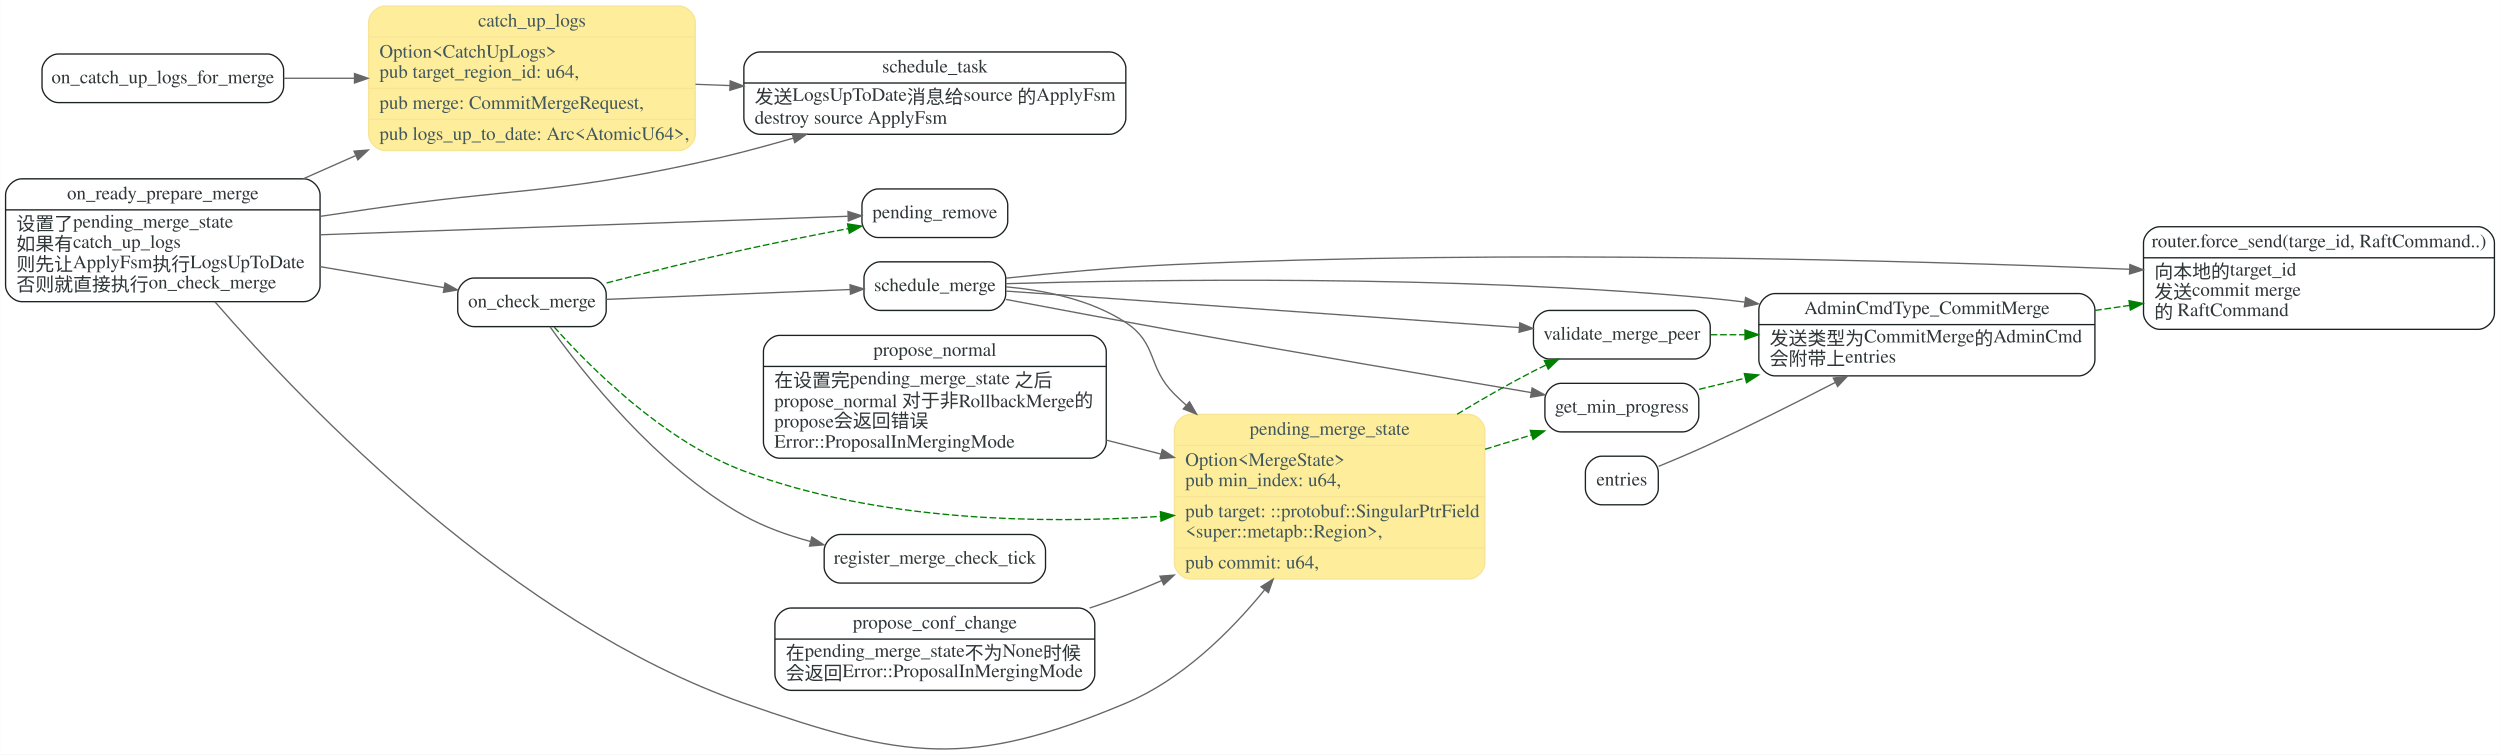
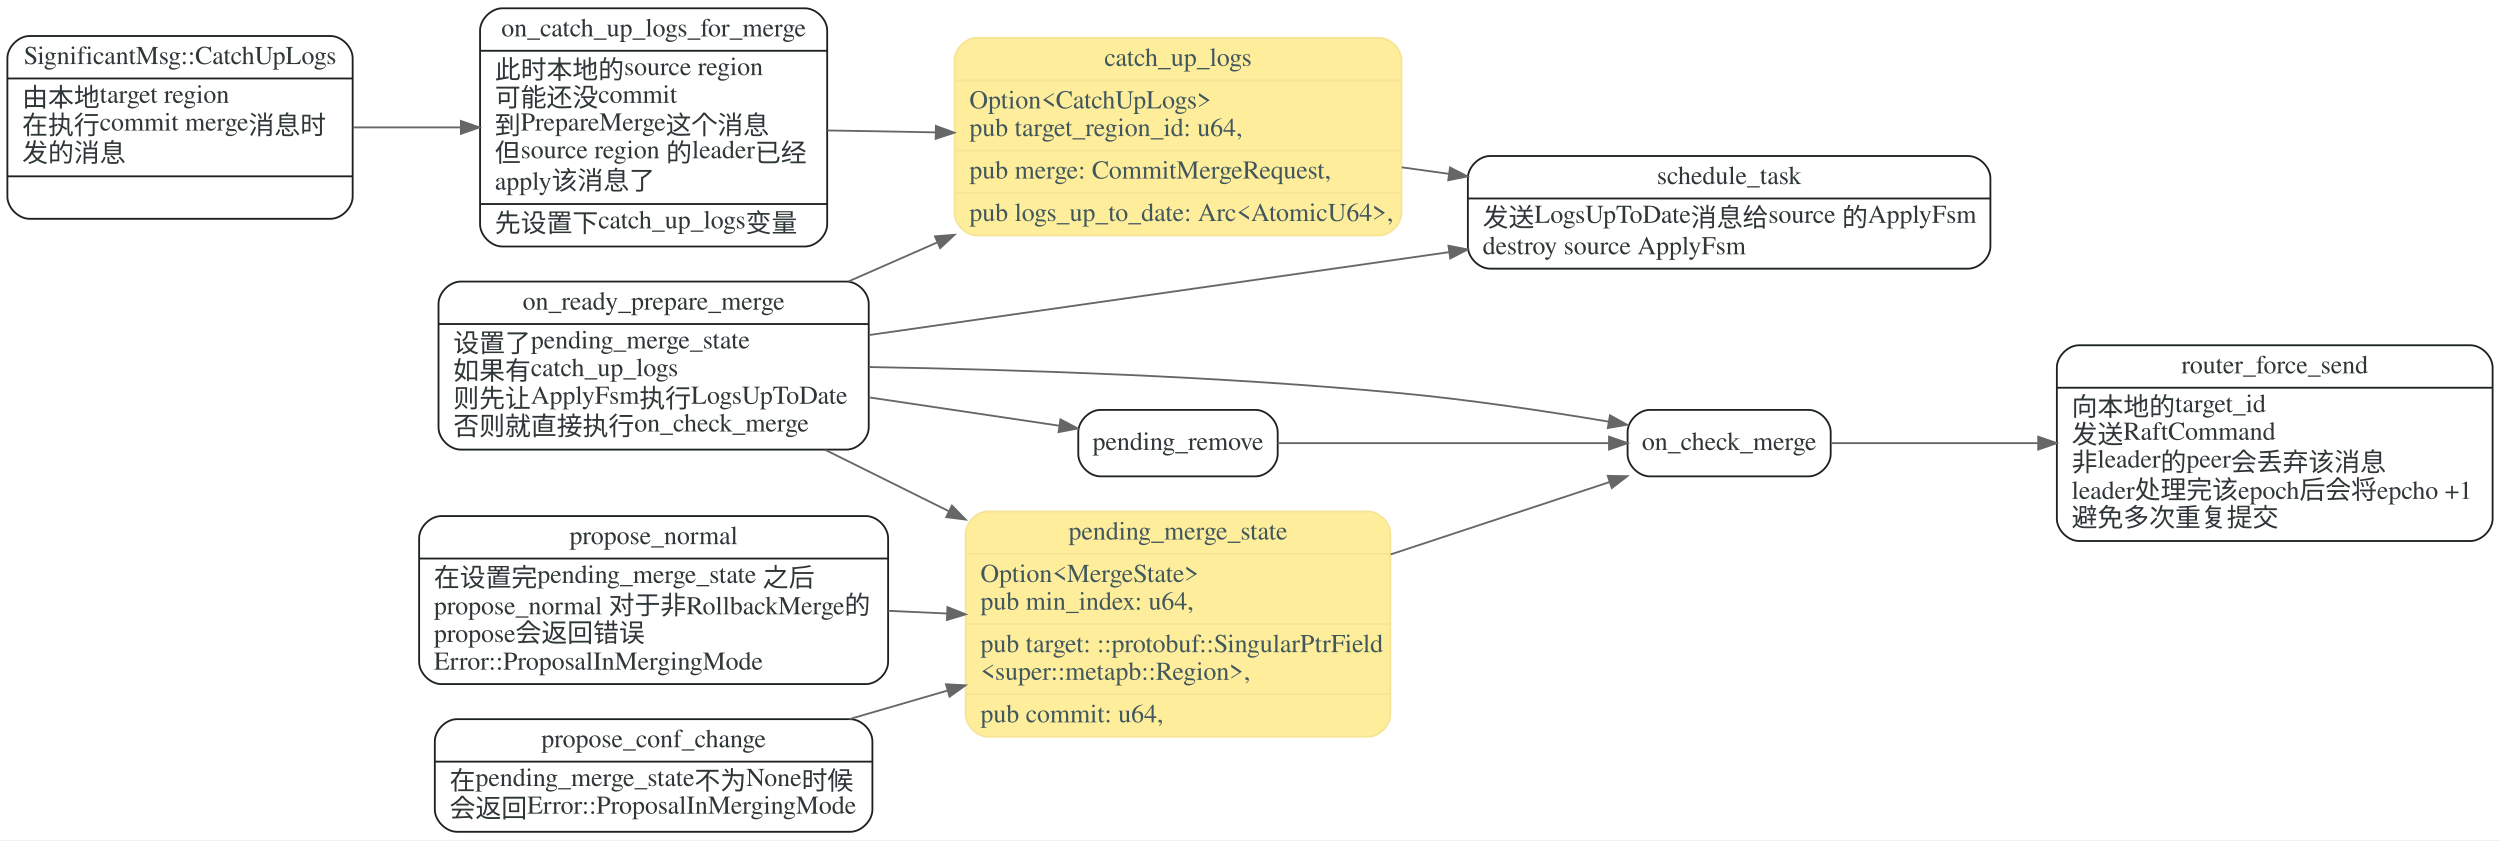
- <svg xmlns="http://www.w3.org/2000/svg" width="1852pt" height="559pt" viewBox="0.00 0.00 1852.00 559.08">
-   <g id="graph0" class="graph" transform="scale(1 1) rotate(0) translate(4 555.08)">
-     <polygon fill="white" stroke="transparent" points="-4,4 -4,-555.08 1848,-555.08 1848,4 -4,4" />
+ <svg xmlns="http://www.w3.org/2000/svg" width="1354pt" height="455pt" viewBox="0.00 0.00 1354.00 455.00">
+   <g id="graph0" class="graph" transform="scale(1 1) rotate(0) translate(4 451)">
+     <polygon fill="white" stroke="transparent" points="-4,4 -4,-451 1350,-451 1350,4 -4,4" />
    <g id="node1" class="node">
-       <path fill="none" stroke="#1c2123" d="M433,-349.08C433,-349.08 347,-349.08 347,-349.08 341,-349.08 335,-343.08 335,-337.08 335,-337.08 335,-325.08 335,-325.08 335,-319.08 341,-313.08 347,-313.08 347,-313.08 433,-313.08 433,-313.08 439,-313.08 445,-319.08 445,-325.08 445,-325.08 445,-337.08 445,-337.08 445,-343.08 439,-349.08 433,-349.08" />
-       <text text-anchor="middle" x="390" y="-327.38" font-family="Times,serif" font-size="14.00" fill="#2f3638">on_check_merge</text>
+       <path fill="none" stroke="#1c2123" d="M12,-332.5C12,-332.5 175,-332.5 175,-332.5 181,-332.5 187,-338.5 187,-344.5 187,-344.5 187,-419.5 187,-419.5 187,-425.5 181,-431.5 175,-431.5 175,-431.5 12,-431.5 12,-431.5 6,-431.5 0,-425.5 0,-419.5 0,-419.5 0,-344.5 0,-344.5 0,-338.5 6,-332.5 12,-332.5" />
+       <text text-anchor="middle" x="93.5" y="-416.3" font-family="Times,serif" font-size="14.00" fill="#2f3638">SignificantMsg::CatchUpLogs</text>
+       <polyline fill="none" stroke="#1c2123" points="0,-408.5 187,-408.5 " />
+       <text text-anchor="start" x="8" y="-393.3" font-family="Times,serif" font-size="14.00" fill="#2f3638">由本地target region</text>
+       <text text-anchor="start" x="8" y="-378.3" font-family="Times,serif" font-size="14.00" fill="#2f3638"> 在执行commit merge消息时</text>
+       <text text-anchor="start" x="8" y="-363.3" font-family="Times,serif" font-size="14.00" fill="#2f3638"> 发的消息</text>
+       <polyline fill="none" stroke="#1c2123" points="0,-355.5 187,-355.5 " />
+       <text text-anchor="middle" x="93.5" y="-340.3" font-family="Times,serif" font-size="14.00" fill="#2f3638"> </text>
    </g>
    <g id="node2" class="node">
-       <path fill="none" stroke="#1c2123" d="M758.5,-159.08C758.5,-159.08 618.5,-159.08 618.5,-159.08 612.5,-159.08 606.5,-153.08 606.5,-147.08 606.5,-147.08 606.5,-135.08 606.5,-135.08 606.5,-129.08 612.5,-123.08 618.5,-123.08 618.5,-123.08 758.5,-123.08 758.5,-123.08 764.5,-123.08 770.5,-129.08 770.5,-135.08 770.5,-135.08 770.5,-147.08 770.5,-147.08 770.5,-153.08 764.5,-159.08 758.5,-159.08" />
-       <text text-anchor="middle" x="688.5" y="-137.38" font-family="Times,serif" font-size="14.00" fill="#2f3638">register_merge_check_tick</text>
+       <path fill="none" stroke="#1c2123" d="M268,-317.5C268,-317.5 432,-317.5 432,-317.5 438,-317.5 444,-323.5 444,-329.5 444,-329.5 444,-434.5 444,-434.5 444,-440.5 438,-446.5 432,-446.5 432,-446.5 268,-446.5 268,-446.5 262,-446.5 256,-440.5 256,-434.5 256,-434.5 256,-329.5 256,-329.5 256,-323.5 262,-317.5 268,-317.5" />
+       <text text-anchor="middle" x="350" y="-431.3" font-family="Times,serif" font-size="14.00" fill="#2f3638">on_catch_up_logs_for_merge</text>
+       <polyline fill="none" stroke="#1c2123" points="256,-423.5 444,-423.5 " />
+       <text text-anchor="start" x="264" y="-408.3" font-family="Times,serif" font-size="14.00" fill="#2f3638">此时本地的source region</text>
+       <text text-anchor="start" x="264" y="-393.3" font-family="Times,serif" font-size="14.00" fill="#2f3638"> 可能还没commit </text>
+       <text text-anchor="start" x="264" y="-378.3" font-family="Times,serif" font-size="14.00" fill="#2f3638"> 到PrepareMerge这个消息</text>
+       <text text-anchor="start" x="264" y="-363.3" font-family="Times,serif" font-size="14.00" fill="#2f3638"> 但source region 的leader已经</text>
+       <text text-anchor="start" x="264" y="-348.3" font-family="Times,serif" font-size="14.00" fill="#2f3638"> apply该消息了</text>
+       <polyline fill="none" stroke="#1c2123" points="256,-340.5 444,-340.5 " />
+       <text text-anchor="start" x="264" y="-325.3" font-family="Times,serif" font-size="14.00" fill="#2f3638">先设置下catch_up_logs变量</text>
    </g>
    <g id="edge1" class="edge">
-       <path fill="none" stroke="#666666" d="M403.43,-312.88C427.2,-279.58 482.5,-208.98 547,-173.08 562.08,-164.69 579.22,-158.5 596.24,-153.93" />
-       <polygon fill="#666666" stroke="#666666" points="597.37,-157.25 606.22,-151.42 595.67,-150.46 597.37,-157.25" />
+       <path fill="none" stroke="#666666" d="M187.1,-382C206.1,-382 226.22,-382 245.57,-382" />
+       <polygon fill="#666666" stroke="#666666" points="245.62,-385.5 255.62,-382 245.62,-378.5 245.62,-385.5" />
+     </g>
+     <g id="node7" class="node">
+       <path fill="#feed9b" stroke="#f7e495" d="M525,-323.5C525,-323.5 743,-323.5 743,-323.5 749,-323.5 755,-329.5 755,-335.5 755,-335.5 755,-418.5 755,-418.5 755,-424.5 749,-430.5 743,-430.5 743,-430.5 525,-430.5 525,-430.5 519,-430.5 513,-424.5 513,-418.5 513,-418.5 513,-335.5 513,-335.5 513,-329.5 519,-323.5 525,-323.5" />
+       <text text-anchor="middle" x="634" y="-415.3" font-family="Times,serif" font-size="14.00" fill="#40575d">catch_up_logs</text>
+       <polyline fill="none" stroke="#f7e495" points="513,-407.5 755,-407.5 " />
+       <text text-anchor="start" x="521" y="-392.3" font-family="Times,serif" font-size="14.00" fill="#40575d">Option&lt;CatchUpLogs&gt;</text>
+       <text text-anchor="start" x="521" y="-377.3" font-family="Times,serif" font-size="14.00" fill="#40575d"> pub target_region_id: u64,</text>
+       <polyline fill="none" stroke="#f7e495" points="513,-369.5 755,-369.5 " />
+       <text text-anchor="start" x="521" y="-354.3" font-family="Times,serif" font-size="14.00" fill="#40575d">pub merge: CommitMergeRequest,</text>
+       <polyline fill="none" stroke="#f7e495" points="513,-346.5 755,-346.5 " />
+       <text text-anchor="start" x="521" y="-331.3" font-family="Times,serif" font-size="14.00" fill="#40575d">pub logs_up_to_date: Arc&lt;AtomicU64&gt;,</text>
+     </g>
+     <g id="edge11" class="edge">
+       <path fill="none" stroke="#666666" d="M444.12,-380.35C462.92,-380.02 483.01,-379.66 502.82,-379.31" />
+       <polygon fill="#666666" stroke="#666666" points="502.89,-382.81 512.82,-379.13 502.76,-375.81 502.89,-382.81" />
    </g>
    <g id="node3" class="node">
-       <path fill="none" stroke="#1c2123" d="M729,-361.08C729,-361.08 648,-361.08 648,-361.08 642,-361.08 636,-355.08 636,-349.08 636,-349.08 636,-337.08 636,-337.08 636,-331.08 642,-325.08 648,-325.08 648,-325.08 729,-325.08 729,-325.08 735,-325.08 741,-331.08 741,-337.08 741,-337.08 741,-349.08 741,-349.08 741,-355.08 735,-361.08 729,-361.08" />
-       <text text-anchor="middle" x="688.5" y="-339.38" font-family="Times,serif" font-size="14.00" fill="#2f3638">schedule_merge</text>
+       <path fill="#feed9b" stroke="#f7e495" d="M531,-52C531,-52 737,-52 737,-52 743,-52 749,-58 749,-64 749,-64 749,-162 749,-162 749,-168 743,-174 737,-174 737,-174 531,-174 531,-174 525,-174 519,-168 519,-162 519,-162 519,-64 519,-64 519,-58 525,-52 531,-52" />
+       <text text-anchor="middle" x="634" y="-158.8" font-family="Times,serif" font-size="14.00" fill="#40575d">pending_merge_state</text>
+       <polyline fill="none" stroke="#f7e495" points="519,-151 749,-151 " />
+       <text text-anchor="start" x="527" y="-135.8" font-family="Times,serif" font-size="14.00" fill="#40575d">Option&lt;MergeState&gt;</text>
+       <text text-anchor="start" x="527" y="-120.8" font-family="Times,serif" font-size="14.00" fill="#40575d"> pub min_index: u64,</text>
+       <polyline fill="none" stroke="#f7e495" points="519,-113 749,-113 " />
+       <text text-anchor="start" x="527" y="-97.8" font-family="Times,serif" font-size="14.00" fill="#40575d">pub target: ::protobuf::SingularPtrField</text>
+       <text text-anchor="start" x="527" y="-82.8" font-family="Times,serif" font-size="14.00" fill="#40575d"> &lt;super::metapb::Region&gt;,</text>
+       <polyline fill="none" stroke="#f7e495" points="519,-75 749,-75 " />
+       <text text-anchor="start" x="527" y="-59.8" font-family="Times,serif" font-size="14.00" fill="#40575d">pub commit: u64,</text>
+     </g>
+     <g id="node5" class="node">
+       <path fill="none" stroke="#1c2123" d="M975.5,-229C975.5,-229 889.5,-229 889.5,-229 883.5,-229 877.5,-223 877.5,-217 877.5,-217 877.5,-205 877.5,-205 877.5,-199 883.5,-193 889.5,-193 889.5,-193 975.5,-193 975.5,-193 981.5,-193 987.5,-199 987.5,-205 987.5,-205 987.5,-217 987.5,-217 987.5,-223 981.5,-229 975.5,-229" />
+       <text text-anchor="middle" x="932.5" y="-207.3" font-family="Times,serif" font-size="14.00" fill="#2f3638">on_check_merge</text>
    </g>
    <g id="edge2" class="edge">
-       <path fill="none" stroke="#666666" d="M445.04,-333.27C496.04,-335.33 572.43,-338.42 625.8,-340.58" />
-       <polygon fill="#666666" stroke="#666666" points="625.69,-344.08 635.82,-340.99 625.97,-337.09 625.69,-344.08" />
+       <path fill="none" stroke="#666666" d="M749.21,-150.75C789.47,-164.06 833.27,-178.53 867.85,-189.96" />
+       <polygon fill="#666666" stroke="#666666" points="866.75,-193.29 877.35,-193.1 868.95,-186.64 866.75,-193.29" />
    </g>
    <g id="node4" class="node">
-       <path fill="#feed9b" stroke="#f7e495" d="M878,-126.08C878,-126.08 1084,-126.08 1084,-126.08 1090,-126.08 1096,-132.08 1096,-138.08 1096,-138.08 1096,-236.08 1096,-236.08 1096,-242.08 1090,-248.08 1084,-248.08 1084,-248.08 878,-248.08 878,-248.08 872,-248.08 866,-242.08 866,-236.08 866,-236.08 866,-138.08 866,-138.08 866,-132.08 872,-126.08 878,-126.08" />
-       <text text-anchor="middle" x="981" y="-232.88" font-family="Times,serif" font-size="14.00" fill="#40575d">pending_merge_state</text>
-       <polyline fill="none" stroke="#f7e495" points="866,-225.08 1096,-225.08 " />
-       <text text-anchor="start" x="874" y="-209.88" font-family="Times,serif" font-size="14.00" fill="#40575d">Option&lt;MergeState&gt;</text>
-       <text text-anchor="start" x="874" y="-194.88" font-family="Times,serif" font-size="14.00" fill="#40575d"> pub min_index: u64,</text>
-       <polyline fill="none" stroke="#f7e495" points="866,-187.08 1096,-187.08 " />
-       <text text-anchor="start" x="874" y="-171.88" font-family="Times,serif" font-size="14.00" fill="#40575d">pub target: ::protobuf::SingularPtrField</text>
-       <text text-anchor="start" x="874" y="-156.88" font-family="Times,serif" font-size="14.00" fill="#40575d"> &lt;super::metapb::Region&gt;,</text>
-       <polyline fill="none" stroke="#f7e495" points="866,-149.08 1096,-149.08 " />
-       <text text-anchor="start" x="874" y="-133.88" font-family="Times,serif" font-size="14.00" fill="#40575d">pub commit: u64,</text>
+       <path fill="none" stroke="#1c2123" d="M676,-229C676,-229 592,-229 592,-229 586,-229 580,-223 580,-217 580,-217 580,-205 580,-205 580,-199 586,-193 592,-193 592,-193 676,-193 676,-193 682,-193 688,-199 688,-205 688,-205 688,-217 688,-217 688,-223 682,-229 676,-229" />
+       <text text-anchor="middle" x="634" y="-207.3" font-family="Times,serif" font-size="14.00" fill="#2f3638">pending_remove</text>
    </g>
-     <g id="edge14" class="edge">
-       <path fill="none" stroke="green" stroke-dasharray="5,2" d="M406.47,-312.78C432.2,-283.9 486.9,-228.68 547,-206.08 646.01,-168.85 766.86,-166.78 855.7,-172.48" />
-       <polygon fill="green" stroke="green" points="855.61,-175.98 865.82,-173.17 856.09,-169 855.61,-175.98" />
+     <g id="edge3" class="edge">
+       <path fill="none" stroke="#666666" d="M688.01,-211C738.24,-211 813.77,-211 867.37,-211" />
+       <polygon fill="#666666" stroke="#666666" points="867.45,-214.5 877.45,-211 867.45,-207.5 867.45,-214.5" />
+     </g>
+     <g id="node11" class="node">
+       <path fill="none" stroke="#1c2123" d="M1122,-158C1122,-158 1334,-158 1334,-158 1340,-158 1346,-164 1346,-170 1346,-170 1346,-252 1346,-252 1346,-258 1340,-264 1334,-264 1334,-264 1122,-264 1122,-264 1116,-264 1110,-258 1110,-252 1110,-252 1110,-170 1110,-170 1110,-164 1116,-158 1122,-158" />
+       <text text-anchor="middle" x="1228" y="-248.8" font-family="Times,serif" font-size="14.00" fill="#2f3638">router_force_send</text>
+       <polyline fill="none" stroke="#1c2123" points="1110,-241 1346,-241 " />
+       <text text-anchor="start" x="1118" y="-225.8" font-family="Times,serif" font-size="14.00" fill="#2f3638">向本地的target_id</text>
+       <text text-anchor="start" x="1118" y="-210.8" font-family="Times,serif" font-size="14.00" fill="#2f3638"> 发送RaftCommand </text>
+       <text text-anchor="start" x="1118" y="-195.8" font-family="Times,serif" font-size="14.00" fill="#2f3638"> 非leader的peer会丢弃该消息</text>
+       <text text-anchor="start" x="1118" y="-180.8" font-family="Times,serif" font-size="14.00" fill="#2f3638"> leader处理完该epoch后会将epcho +1</text>
+       <text text-anchor="start" x="1118" y="-165.8" font-family="Times,serif" font-size="14.00" fill="#2f3638"> 避免多次重复提交</text>
+     </g>
+     <g id="edge13" class="edge">
+       <path fill="none" stroke="#666666" d="M987.67,-211C1019.22,-211 1060.4,-211 1099.69,-211" />
+       <polygon fill="#666666" stroke="#666666" points="1099.9,-214.5 1109.9,-211 1099.9,-207.5 1099.9,-214.5" />
+     </g>
+     <g id="node6" class="node">
+       <path fill="none" stroke="#1c2123" d="M245.5,-207.5C245.5,-207.5 454.5,-207.5 454.5,-207.5 460.5,-207.5 466.5,-213.5 466.5,-219.5 466.5,-219.5 466.5,-286.5 466.5,-286.5 466.5,-292.5 460.5,-298.5 454.5,-298.5 454.5,-298.5 245.5,-298.5 245.5,-298.5 239.5,-298.5 233.5,-292.5 233.5,-286.5 233.5,-286.5 233.5,-219.5 233.5,-219.5 233.5,-213.5 239.5,-207.5 245.5,-207.5" />
+       <text text-anchor="middle" x="350" y="-283.3" font-family="Times,serif" font-size="14.00" fill="#2f3638">on_ready_prepare_merge</text>
+       <polyline fill="none" stroke="#1c2123" points="233.5,-275.5 466.5,-275.5 " />
+       <text text-anchor="start" x="241.5" y="-260.3" font-family="Times,serif" font-size="14.00" fill="#2f3638">设置了pending_merge_state</text>
+       <text text-anchor="start" x="241.5" y="-245.3" font-family="Times,serif" font-size="14.00" fill="#2f3638"> 如果有catch_up_logs</text>
+       <text text-anchor="start" x="241.5" y="-230.3" font-family="Times,serif" font-size="14.00" fill="#2f3638"> 则先让ApplyFsm执行LogsUpToDate</text>
+       <text text-anchor="start" x="241.5" y="-215.3" font-family="Times,serif" font-size="14.00" fill="#2f3638"> 否则就直接执行on_check_merge</text>
+     </g>
+     <g id="edge4" class="edge">
+       <path fill="none" stroke="#666666" d="M442.95,-207.35C464.28,-196.76 487.32,-185.32 509.75,-174.19" />
+       <polygon fill="#666666" stroke="#666666" points="511.58,-177.18 518.98,-169.6 508.47,-170.92 511.58,-177.18" />
+     </g>
+     <g id="edge5" class="edge">
+       <path fill="none" stroke="#666666" d="M466.51,-235.8C501.77,-230.54 539.23,-224.97 569.67,-220.43" />
+       <polygon fill="#666666" stroke="#666666" points="570.33,-223.87 579.71,-218.94 569.3,-216.95 570.33,-223.87" />
+     </g>
+     <g id="edge7" class="edge">
+       <path fill="none" stroke="#666666" d="M466.6,-252.22C547.51,-250.82 658.05,-247.18 755,-238 792.34,-234.46 833.8,-228.24 867.16,-222.66" />
+       <polygon fill="#666666" stroke="#666666" points="867.96,-226.07 877.24,-220.95 866.79,-219.17 867.96,-226.07" />
+     </g>
+     <g id="edge6" class="edge">
+       <path fill="none" stroke="#666666" d="M455.52,-298.58C462.79,-301.76 470.01,-304.93 477,-308 485.65,-311.8 494.57,-315.73 503.56,-319.69" />
+       <polygon fill="#666666" stroke="#666666" points="502.38,-322.99 512.94,-323.83 505.2,-316.59 502.38,-322.99" />
+     </g>
+     <g id="node8" class="node">
+       <path fill="none" stroke="#1c2123" d="M803,-305.5C803,-305.5 1062,-305.5 1062,-305.5 1068,-305.5 1074,-311.5 1074,-317.5 1074,-317.5 1074,-354.5 1074,-354.5 1074,-360.5 1068,-366.5 1062,-366.5 1062,-366.5 803,-366.5 803,-366.5 797,-366.5 791,-360.5 791,-354.5 791,-354.5 791,-317.5 791,-317.5 791,-311.5 797,-305.5 803,-305.5" />
+       <text text-anchor="middle" x="932.5" y="-351.3" font-family="Times,serif" font-size="14.00" fill="#2f3638">schedule_task</text>
+       <polyline fill="none" stroke="#1c2123" points="791,-343.5 1074,-343.5 " />
+       <text text-anchor="start" x="799" y="-328.3" font-family="Times,serif" font-size="14.00" fill="#2f3638">发送LogsUpToDate消息给source 的ApplyFsm</text>
+       <text text-anchor="start" x="799" y="-313.3" font-family="Times,serif" font-size="14.00" fill="#2f3638"> destroy source ApplyFsm</text>
+     </g>
+     <g id="edge8" class="edge">
+       <path fill="none" stroke="#666666" d="M466.73,-269.55C556.91,-282.44 682.83,-300.45 780.86,-314.46" />
+       <polygon fill="#666666" stroke="#666666" points="780.47,-317.94 790.86,-315.89 781.46,-311.01 780.47,-317.94" />
+     </g>
+     <g id="edge12" class="edge">
+       <path fill="none" stroke="#666666" d="M755.17,-360.38C763.59,-359.22 772.14,-358.04 780.7,-356.85" />
+       <polygon fill="#666666" stroke="#666666" points="781.32,-360.3 790.75,-355.46 780.36,-353.37 781.32,-360.3" />
+     </g>
+     <g id="node9" class="node">
+       <path fill="none" stroke="#1c2123" d="M235,-80.5C235,-80.5 465,-80.5 465,-80.5 471,-80.5 477,-86.5 477,-92.5 477,-92.5 477,-159.5 477,-159.5 477,-165.5 471,-171.5 465,-171.5 465,-171.5 235,-171.5 235,-171.5 229,-171.5 223,-165.5 223,-159.5 223,-159.5 223,-92.5 223,-92.5 223,-86.5 229,-80.5 235,-80.5" />
+       <text text-anchor="middle" x="350" y="-156.3" font-family="Times,serif" font-size="14.00" fill="#2f3638">propose_normal</text>
+       <polyline fill="none" stroke="#1c2123" points="223,-148.5 477,-148.5 " />
+       <text text-anchor="start" x="231" y="-133.3" font-family="Times,serif" font-size="14.00" fill="#2f3638">在设置完pending_merge_state 之后</text>
+       <text text-anchor="start" x="231" y="-118.3" font-family="Times,serif" font-size="14.00" fill="#2f3638"> propose_normal 对于非RollbackMerge的</text>
+       <text text-anchor="start" x="231" y="-103.3" font-family="Times,serif" font-size="14.00" fill="#2f3638"> propose会返回错误</text>
+       <text text-anchor="start" x="231" y="-88.3" font-family="Times,serif" font-size="14.00" fill="#2f3638"> Error::ProposalInMergingMode</text>
+     </g>
+     <g id="edge9" class="edge">
+       <path fill="none" stroke="#666666" d="M477.15,-120.18C487.71,-119.7 498.38,-119.21 508.92,-118.72" />
+       <polygon fill="#666666" stroke="#666666" points="509.15,-122.21 518.98,-118.26 508.83,-115.22 509.15,-122.21" />
    </g>
    <g id="node10" class="node">
-       <path fill="none" stroke="#1c2123" d="M730.5,-415.08C730.5,-415.08 646.5,-415.08 646.5,-415.08 640.5,-415.08 634.5,-409.08 634.5,-403.08 634.5,-403.08 634.5,-391.08 634.5,-391.08 634.5,-385.08 640.5,-379.08 646.5,-379.08 646.5,-379.08 730.5,-379.08 730.5,-379.08 736.5,-379.08 742.5,-385.08 742.5,-391.08 742.5,-391.08 742.5,-403.08 742.5,-403.08 742.5,-409.08 736.5,-415.08 730.5,-415.08" />
-       <text text-anchor="middle" x="688.5" y="-393.38" font-family="Times,serif" font-size="14.00" fill="#2f3638">pending_remove</text>
-     </g>
-     <g id="edge15" class="edge">
-       <path fill="none" stroke="green" stroke-dasharray="5,2" d="M445.33,-345.45C475.24,-353.16 513.06,-362.58 547,-370.08 572.15,-375.64 599.97,-381.12 624.18,-385.68" />
-       <polygon fill="green" stroke="green" points="623.84,-389.18 634.32,-387.58 625.13,-382.3 623.84,-389.18" />
-     </g>
-     <g id="edge3" class="edge">
-       <path fill="none" stroke="#666666" d="M741.17,-342.57C769.41,-340.09 803.86,-333.29 830,-316.08 853.79,-300.43 845.78,-283.13 866,-263.08 868.82,-260.29 871.75,-257.54 874.78,-254.83" />
-       <polygon fill="#666666" stroke="#666666" points="877.17,-257.39 882.46,-248.21 872.6,-252.09 877.17,-257.39" />
-     </g>
-     <g id="node5" class="node">
-       <path fill="none" stroke="#1c2123" d="M1251,-325.08C1251,-325.08 1144,-325.08 1144,-325.08 1138,-325.08 1132,-319.08 1132,-313.08 1132,-313.08 1132,-301.08 1132,-301.08 1132,-295.08 1138,-289.08 1144,-289.08 1144,-289.08 1251,-289.08 1251,-289.08 1257,-289.08 1263,-295.08 1263,-301.08 1263,-301.08 1263,-313.08 1263,-313.08 1263,-319.08 1257,-325.08 1251,-325.08" />
-       <text text-anchor="middle" x="1197.5" y="-303.38" font-family="Times,serif" font-size="14.00" fill="#2f3638">validate_merge_peer</text>
-     </g>
-     <g id="edge4" class="edge">
-       <path fill="none" stroke="#666666" d="M741.38,-339.4C831.5,-333 1017.31,-319.8 1121.49,-312.41" />
-       <polygon fill="#666666" stroke="#666666" points="1121.89,-315.89 1131.62,-311.69 1121.39,-308.91 1121.89,-315.89" />
-     </g>
-     <g id="node6" class="node">
-       <path fill="none" stroke="#1c2123" d="M1242.5,-271.08C1242.5,-271.08 1152.5,-271.08 1152.5,-271.08 1146.5,-271.08 1140.5,-265.08 1140.5,-259.08 1140.5,-259.08 1140.5,-247.08 1140.5,-247.08 1140.5,-241.08 1146.5,-235.08 1152.5,-235.08 1152.5,-235.08 1242.5,-235.08 1242.5,-235.08 1248.5,-235.08 1254.5,-241.08 1254.5,-247.08 1254.5,-247.08 1254.5,-259.08 1254.5,-259.08 1254.5,-265.08 1248.5,-271.08 1242.5,-271.08" />
-       <text text-anchor="middle" x="1197.5" y="-249.38" font-family="Times,serif" font-size="14.00" fill="#2f3638">get_min_progress</text>
-     </g>
-     <g id="edge5" class="edge">
-       <path fill="none" stroke="#666666" d="M741.21,-333.22C776.37,-326.56 823.97,-317.64 866,-310.08 957.58,-293.62 1063.6,-275.5 1130.36,-264.21" />
-       <polygon fill="#666666" stroke="#666666" points="1131.04,-267.64 1140.32,-262.52 1129.88,-260.74 1131.04,-267.64" />
-     </g>
-     <g id="node7" class="node">
-       <path fill="none" stroke="#1c2123" d="M1311,-276.58C1311,-276.58 1536,-276.58 1536,-276.58 1542,-276.58 1548,-282.58 1548,-288.58 1548,-288.58 1548,-325.58 1548,-325.58 1548,-331.58 1542,-337.58 1536,-337.58 1536,-337.58 1311,-337.58 1311,-337.58 1305,-337.58 1299,-331.58 1299,-325.58 1299,-325.58 1299,-288.58 1299,-288.58 1299,-282.58 1305,-276.58 1311,-276.58" />
-       <text text-anchor="middle" x="1423.5" y="-322.38" font-family="Times,serif" font-size="14.00" fill="#2f3638">AdminCmdType_CommitMerge</text>
-       <polyline fill="none" stroke="#1c2123" points="1299,-314.58 1548,-314.58 " />
-       <text text-anchor="start" x="1307" y="-299.38" font-family="Times,serif" font-size="14.00" fill="#2f3638">发送类型为CommitMerge的AdminCmd</text>
-       <text text-anchor="start" x="1307" y="-284.38" font-family="Times,serif" font-size="14.00" fill="#2f3638"> 会附带上entries</text>
-     </g>
-     <g id="edge6" class="edge">
-       <path fill="none" stroke="#666666" d="M741.05,-344.89C841.66,-347.84 1071.13,-351.72 1263,-334.08 1271.34,-333.31 1279.91,-332.36 1288.53,-331.27" />
-       <polygon fill="#666666" stroke="#666666" points="1289.2,-334.71 1298.66,-329.94 1288.29,-327.77 1289.2,-334.71" />
-     </g>
-     <g id="node8" class="node">
-       <path fill="none" stroke="#1c2123" d="M1596,-311.08C1596,-311.08 1832,-311.08 1832,-311.08 1838,-311.08 1844,-317.08 1844,-323.08 1844,-323.08 1844,-375.08 1844,-375.08 1844,-381.08 1838,-387.08 1832,-387.08 1832,-387.08 1596,-387.08 1596,-387.08 1590,-387.08 1584,-381.08 1584,-375.08 1584,-375.08 1584,-323.08 1584,-323.08 1584,-317.08 1590,-311.08 1596,-311.08" />
-       <text text-anchor="middle" x="1714" y="-371.88" font-family="Times,serif" font-size="14.00" fill="#2f3638">router.force_send(targe_id, RaftCommand..)</text>
-       <polyline fill="none" stroke="#1c2123" points="1584,-364.08 1844,-364.08 " />
-       <text text-anchor="start" x="1592" y="-348.88" font-family="Times,serif" font-size="14.00" fill="#2f3638">向本地的target_id</text>
-       <text text-anchor="start" x="1592" y="-333.88" font-family="Times,serif" font-size="14.00" fill="#2f3638"> 发送commit merge</text>
-       <text text-anchor="start" x="1592" y="-318.88" font-family="Times,serif" font-size="14.00" fill="#2f3638"> 的 RaftCommand</text>
-     </g>
-     <g id="edge7" class="edge">
-       <path fill="none" stroke="#666666" d="M741.16,-349C776.3,-352.73 823.89,-357.18 866,-359.08 1115.06,-370.35 1405.72,-362.31 1573.64,-355.59" />
-       <polygon fill="#666666" stroke="#666666" points="1573.93,-359.08 1583.78,-355.18 1573.64,-352.09 1573.93,-359.08" />
+       <path fill="none" stroke="#1c2123" d="M243.5,-0.5C243.5,-0.5 456.5,-0.5 456.5,-0.5 462.5,-0.5 468.5,-6.5 468.5,-12.5 468.5,-12.5 468.5,-49.5 468.5,-49.5 468.5,-55.5 462.5,-61.5 456.5,-61.5 456.5,-61.5 243.5,-61.5 243.5,-61.5 237.5,-61.5 231.5,-55.5 231.5,-49.5 231.5,-49.5 231.5,-12.5 231.5,-12.5 231.5,-6.5 237.5,-0.5 243.5,-0.5" />
+       <text text-anchor="middle" x="350" y="-46.3" font-family="Times,serif" font-size="14.00" fill="#2f3638">propose_conf_change</text>
+       <polyline fill="none" stroke="#1c2123" points="231.5,-38.5 468.5,-38.5 " />
+       <text text-anchor="start" x="239.5" y="-23.3" font-family="Times,serif" font-size="14.00" fill="#2f3638">在pending_merge_state不为None时候</text>
+       <text text-anchor="start" x="239.5" y="-8.3" font-family="Times,serif" font-size="14.00" fill="#2f3638"> 会返回Error::ProposalInMergingMode</text>
    </g>
    <g id="edge10" class="edge">
-       <path fill="none" stroke="green" stroke-dasharray="5,2" d="M1075.5,-248.2C1093.93,-259.34 1113.34,-270.47 1132,-280.08 1135.06,-281.66 1138.23,-283.22 1141.46,-284.74" />
-       <polygon fill="green" stroke="green" points="1140.08,-287.96 1150.63,-288.94 1142.99,-281.6 1140.08,-287.96" />
-     </g>
-     <g id="edge11" class="edge">
-       <path fill="none" stroke="green" stroke-dasharray="5,2" d="M1096.16,-222.21C1107.88,-225.81 1119.49,-229.39 1130.42,-232.75" />
-       <polygon fill="green" stroke="green" points="1129.67,-236.18 1140.26,-235.78 1131.73,-229.49 1129.67,-236.18" />
-     </g>
-     <g id="edge12" class="edge">
-       <path fill="none" stroke="green" stroke-dasharray="5,2" d="M1263.29,-307.08C1271.37,-307.08 1279.85,-307.08 1288.51,-307.08" />
-       <polygon fill="green" stroke="green" points="1288.76,-310.58 1298.76,-307.08 1288.76,-303.58 1288.76,-310.58" />
-     </g>
-     <g id="edge13" class="edge">
-       <path fill="none" stroke="green" stroke-dasharray="5,2" d="M1254.74,-266.64C1265.37,-269.2 1276.9,-271.98 1288.77,-274.84" />
-       <polygon fill="green" stroke="green" points="1288.26,-278.32 1298.8,-277.26 1289.9,-271.52 1288.26,-278.32" />
-     </g>
-     <g id="edge9" class="edge">
-       <path fill="none" stroke="green" stroke-dasharray="5,2" d="M1548.11,-325.08C1556.57,-326.31 1565.13,-327.55 1573.67,-328.8" />
-       <polygon fill="green" stroke="green" points="1573.27,-332.28 1583.67,-330.25 1574.28,-325.35 1573.27,-332.28" />
-     </g>
-     <g id="node9" class="node">
-       <path fill="none" stroke="#1c2123" d="M1212.5,-217.08C1212.5,-217.08 1182.5,-217.08 1182.5,-217.08 1176.5,-217.08 1170.5,-211.08 1170.5,-205.08 1170.5,-205.08 1170.5,-193.08 1170.5,-193.08 1170.5,-187.08 1176.5,-181.08 1182.5,-181.08 1182.5,-181.08 1212.5,-181.08 1212.5,-181.08 1218.5,-181.08 1224.5,-187.08 1224.5,-193.08 1224.5,-193.08 1224.5,-205.08 1224.5,-205.08 1224.5,-211.08 1218.5,-217.08 1212.5,-217.08" />
-       <text text-anchor="middle" x="1197.5" y="-195.38" font-family="Times,serif" font-size="14.00" fill="#2f3638">entries</text>
-     </g>
-     <g id="edge8" class="edge">
-       <path fill="none" stroke="#666666" d="M1224.74,-209.55C1236.52,-214.39 1250.55,-220.32 1263,-226.08 1293.78,-240.31 1327.31,-257.14 1355.66,-271.76" />
-       <polygon fill="#666666" stroke="#666666" points="1354.18,-274.93 1364.67,-276.42 1357.4,-268.72 1354.18,-274.93" />
-     </g>
-     <g id="node11" class="node">
-       <path fill="none" stroke="#1c2123" d="M12,-331.58C12,-331.58 221,-331.58 221,-331.58 227,-331.58 233,-337.58 233,-343.58 233,-343.58 233,-410.58 233,-410.58 233,-416.58 227,-422.58 221,-422.58 221,-422.58 12,-422.58 12,-422.58 6,-422.58 0,-416.58 0,-410.58 0,-410.58 0,-343.58 0,-343.58 0,-337.58 6,-331.58 12,-331.58" />
-       <text text-anchor="middle" x="116.5" y="-407.38" font-family="Times,serif" font-size="14.00" fill="#2f3638">on_ready_prepare_merge</text>
-       <polyline fill="none" stroke="#1c2123" points="0,-399.58 233,-399.58 " />
-       <text text-anchor="start" x="8" y="-384.38" font-family="Times,serif" font-size="14.00" fill="#2f3638">设置了pending_merge_state</text>
-       <text text-anchor="start" x="8" y="-369.38" font-family="Times,serif" font-size="14.00" fill="#2f3638"> 如果有catch_up_logs</text>
-       <text text-anchor="start" x="8" y="-354.38" font-family="Times,serif" font-size="14.00" fill="#2f3638"> 则先让ApplyFsm执行LogsUpToDate</text>
-       <text text-anchor="start" x="8" y="-339.38" font-family="Times,serif" font-size="14.00" fill="#2f3638"> 否则就直接执行on_check_merge</text>
-     </g>
-     <g id="edge19" class="edge">
-       <path fill="none" stroke="#666666" d="M233.03,-357.51C264.53,-352.17 297.5,-346.58 324.98,-341.93" />
-       <polygon fill="#666666" stroke="#666666" points="325.57,-345.38 334.84,-340.26 324.4,-338.48 325.57,-345.38" />
-     </g>
-     <g id="edge16" class="edge">
-       <path fill="none" stroke="#666666" d="M155.11,-331.46C223.4,-252.67 376.56,-93.79 547,-34.08 665.71,7.5 714.04,14.63 830,-34.08 871.1,-51.35 906.59,-85.98 932.72,-117.93" />
-       <polygon fill="#666666" stroke="#666666" points="930.18,-120.36 939.16,-125.98 935.65,-115.99 930.18,-120.36" />
-     </g>
-     <g id="edge17" class="edge">
-       <path fill="none" stroke="#666666" d="M233.19,-381.14C351.12,-385.28 529.73,-391.55 624.02,-394.85" />
-       <polygon fill="#666666" stroke="#666666" points="624.15,-398.36 634.26,-395.21 624.39,-391.37 624.15,-398.36" />
-     </g>
-     <g id="node12" class="node">
-       <path fill="#feed9b" stroke="#f7e495" d="M281,-443.58C281,-443.58 499,-443.58 499,-443.58 505,-443.58 511,-449.58 511,-455.58 511,-455.58 511,-538.58 511,-538.58 511,-544.58 505,-550.58 499,-550.58 499,-550.58 281,-550.58 281,-550.58 275,-550.58 269,-544.58 269,-538.58 269,-538.58 269,-455.58 269,-455.58 269,-449.58 275,-443.58 281,-443.58" />
-       <text text-anchor="middle" x="390" y="-535.38" font-family="Times,serif" font-size="14.00" fill="#40575d">catch_up_logs</text>
-       <polyline fill="none" stroke="#f7e495" points="269,-527.58 511,-527.58 " />
-       <text text-anchor="start" x="277" y="-512.38" font-family="Times,serif" font-size="14.00" fill="#40575d">Option&lt;CatchUpLogs&gt;</text>
-       <text text-anchor="start" x="277" y="-497.38" font-family="Times,serif" font-size="14.00" fill="#40575d"> pub target_region_id: u64,</text>
-       <polyline fill="none" stroke="#f7e495" points="269,-489.58 511,-489.58 " />
-       <text text-anchor="start" x="277" y="-474.38" font-family="Times,serif" font-size="14.00" fill="#40575d">pub merge: CommitMergeRequest,</text>
-       <polyline fill="none" stroke="#f7e495" points="269,-466.58 511,-466.58 " />
-       <text text-anchor="start" x="277" y="-451.38" font-family="Times,serif" font-size="14.00" fill="#40575d">pub logs_up_to_date: Arc&lt;AtomicU64&gt;,</text>
-     </g>
-     <g id="edge18" class="edge">
-       <path fill="none" stroke="#666666" d="M220.53,-422.62C233.2,-428.22 246.28,-434 259.29,-439.75" />
-       <polygon fill="#666666" stroke="#666666" points="258.18,-443.09 268.74,-443.93 261.01,-436.68 258.18,-443.09" />
-     </g>
-     <g id="node13" class="node">
-       <path fill="none" stroke="#1c2123" d="M559,-455.58C559,-455.58 818,-455.58 818,-455.58 824,-455.58 830,-461.58 830,-467.58 830,-467.58 830,-504.58 830,-504.58 830,-510.58 824,-516.58 818,-516.58 818,-516.58 559,-516.58 559,-516.58 553,-516.58 547,-510.58 547,-504.58 547,-504.58 547,-467.58 547,-467.58 547,-461.58 553,-455.58 559,-455.58" />
-       <text text-anchor="middle" x="688.5" y="-501.38" font-family="Times,serif" font-size="14.00" fill="#2f3638">schedule_task</text>
-       <polyline fill="none" stroke="#1c2123" points="547,-493.58 830,-493.58 " />
-       <text text-anchor="start" x="555" y="-478.38" font-family="Times,serif" font-size="14.00" fill="#2f3638">发送LogsUpToDate消息给source 的ApplyFsm</text>
-       <text text-anchor="start" x="555" y="-463.38" font-family="Times,serif" font-size="14.00" fill="#2f3638"> destroy source ApplyFsm</text>
-     </g>
-     <g id="edge20" class="edge">
-       <path fill="none" stroke="#666666" d="M233.28,-394.79C245.34,-396.6 257.42,-398.39 269,-400.08 376.47,-415.79 404.84,-411.12 511,-434.08 534.74,-439.22 559.94,-445.89 583.65,-452.73" />
-       <polygon fill="#666666" stroke="#666666" points="582.77,-456.12 593.35,-455.56 584.74,-449.4 582.77,-456.12" />
-     </g>
-     <g id="edge24" class="edge">
-       <path fill="none" stroke="#666666" d="M511.17,-492.62C519.59,-492.31 528.14,-491.99 536.7,-491.68" />
-       <polygon fill="#666666" stroke="#666666" points="536.88,-495.17 546.75,-491.3 536.62,-488.18 536.88,-495.17" />
-     </g>
-     <g id="node14" class="node">
-       <path fill="none" stroke="#1c2123" d="M573.5,-215.58C573.5,-215.58 803.5,-215.58 803.5,-215.58 809.5,-215.58 815.5,-221.58 815.5,-227.58 815.5,-227.58 815.5,-294.58 815.5,-294.58 815.5,-300.58 809.5,-306.58 803.5,-306.58 803.5,-306.58 573.5,-306.58 573.5,-306.58 567.5,-306.58 561.5,-300.58 561.5,-294.58 561.5,-294.58 561.5,-227.58 561.5,-227.58 561.5,-221.58 567.5,-215.58 573.5,-215.58" />
-       <text text-anchor="middle" x="688.5" y="-291.38" font-family="Times,serif" font-size="14.00" fill="#2f3638">propose_normal</text>
-       <polyline fill="none" stroke="#1c2123" points="561.5,-283.58 815.5,-283.58 " />
-       <text text-anchor="start" x="569.5" y="-268.38" font-family="Times,serif" font-size="14.00" fill="#2f3638">在设置完pending_merge_state 之后</text>
-       <text text-anchor="start" x="569.5" y="-253.38" font-family="Times,serif" font-size="14.00" fill="#2f3638"> propose_normal 对于非RollbackMerge的</text>
-       <text text-anchor="start" x="569.5" y="-238.38" font-family="Times,serif" font-size="14.00" fill="#2f3638"> propose会返回错误</text>
-       <text text-anchor="start" x="569.5" y="-223.38" font-family="Times,serif" font-size="14.00" fill="#2f3638"> Error::ProposalInMergingMode</text>
-     </g>
-     <g id="edge21" class="edge">
-       <path fill="none" stroke="#666666" d="M815.65,-228.95C829.08,-225.53 842.73,-222.05 856.14,-218.63" />
-       <polygon fill="#666666" stroke="#666666" points="857.02,-222.02 865.85,-216.16 855.29,-215.24 857.02,-222.02" />
-     </g>
-     <g id="node15" class="node">
-       <path fill="none" stroke="#1c2123" d="M582,-43.58C582,-43.58 795,-43.58 795,-43.58 801,-43.58 807,-49.58 807,-55.58 807,-55.58 807,-92.58 807,-92.58 807,-98.58 801,-104.58 795,-104.58 795,-104.58 582,-104.58 582,-104.58 576,-104.58 570,-98.58 570,-92.58 570,-92.58 570,-55.58 570,-55.58 570,-49.58 576,-43.58 582,-43.58" />
-       <text text-anchor="middle" x="688.5" y="-89.38" font-family="Times,serif" font-size="14.00" fill="#2f3638">propose_conf_change</text>
-       <polyline fill="none" stroke="#1c2123" points="570,-81.58 807,-81.58 " />
-       <text text-anchor="start" x="578" y="-66.38" font-family="Times,serif" font-size="14.00" fill="#2f3638">在pending_merge_state不为None时候</text>
-       <text text-anchor="start" x="578" y="-51.38" font-family="Times,serif" font-size="14.00" fill="#2f3638"> 会返回Error::ProposalInMergingMode</text>
-     </g>
-     <g id="edge22" class="edge">
-       <path fill="none" stroke="#666666" d="M803.18,-104.58C812.32,-107.6 821.35,-110.78 830,-114.08 838.73,-117.42 847.65,-121.08 856.57,-124.92" />
-       <polygon fill="#666666" stroke="#666666" points="855.28,-128.18 865.85,-128.99 858.09,-121.77 855.28,-128.18" />
-     </g>
-     <g id="node16" class="node">
-       <path fill="none" stroke="#1c2123" d="M194,-515.08C194,-515.08 39,-515.08 39,-515.08 33,-515.08 27,-509.08 27,-503.08 27,-503.08 27,-491.08 27,-491.08 27,-485.08 33,-479.08 39,-479.08 39,-479.08 194,-479.08 194,-479.08 200,-479.08 206,-485.08 206,-491.08 206,-491.08 206,-503.08 206,-503.08 206,-509.08 200,-515.08 194,-515.08" />
-       <text text-anchor="middle" x="116.5" y="-493.38" font-family="Times,serif" font-size="14.00" fill="#2f3638">on_catch_up_logs_for_merge</text>
-     </g>
-     <g id="edge23" class="edge">
-       <path fill="none" stroke="#666666" d="M206.02,-497.08C222.71,-497.08 240.49,-497.08 258.15,-497.08" />
-       <polygon fill="#666666" stroke="#666666" points="258.53,-500.58 268.53,-497.08 258.53,-493.58 258.53,-500.58" />
+       <path fill="none" stroke="#666666" d="M456.01,-61.53C473.32,-66.57 491.4,-71.83 509.12,-76.98" />
+       <polygon fill="#666666" stroke="#666666" points="508.34,-80.4 518.92,-79.83 510.29,-73.67 508.34,-80.4" />
    </g>
  </g>
</svg>
